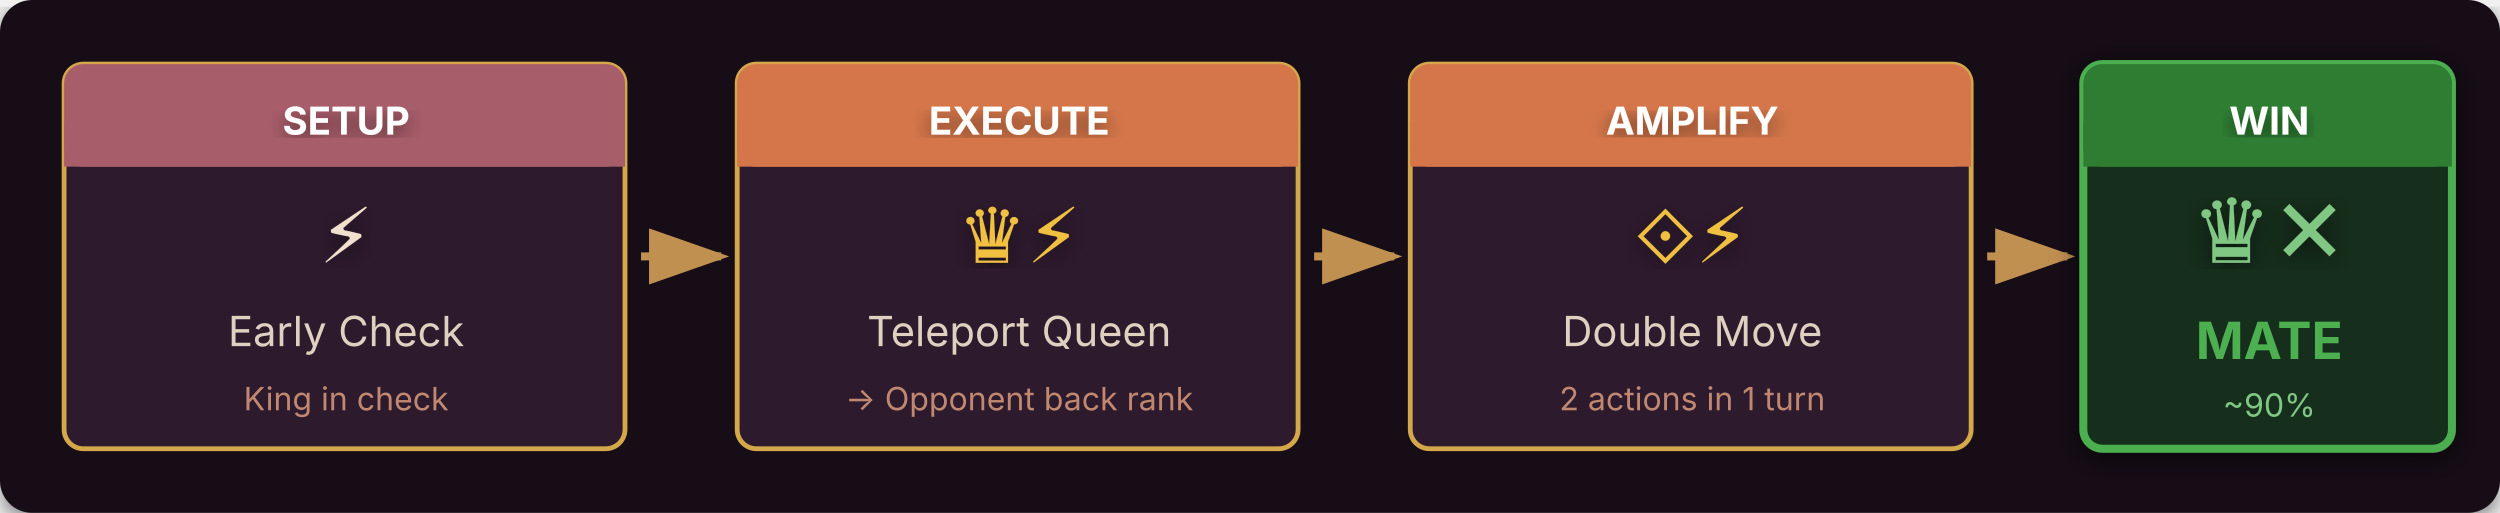
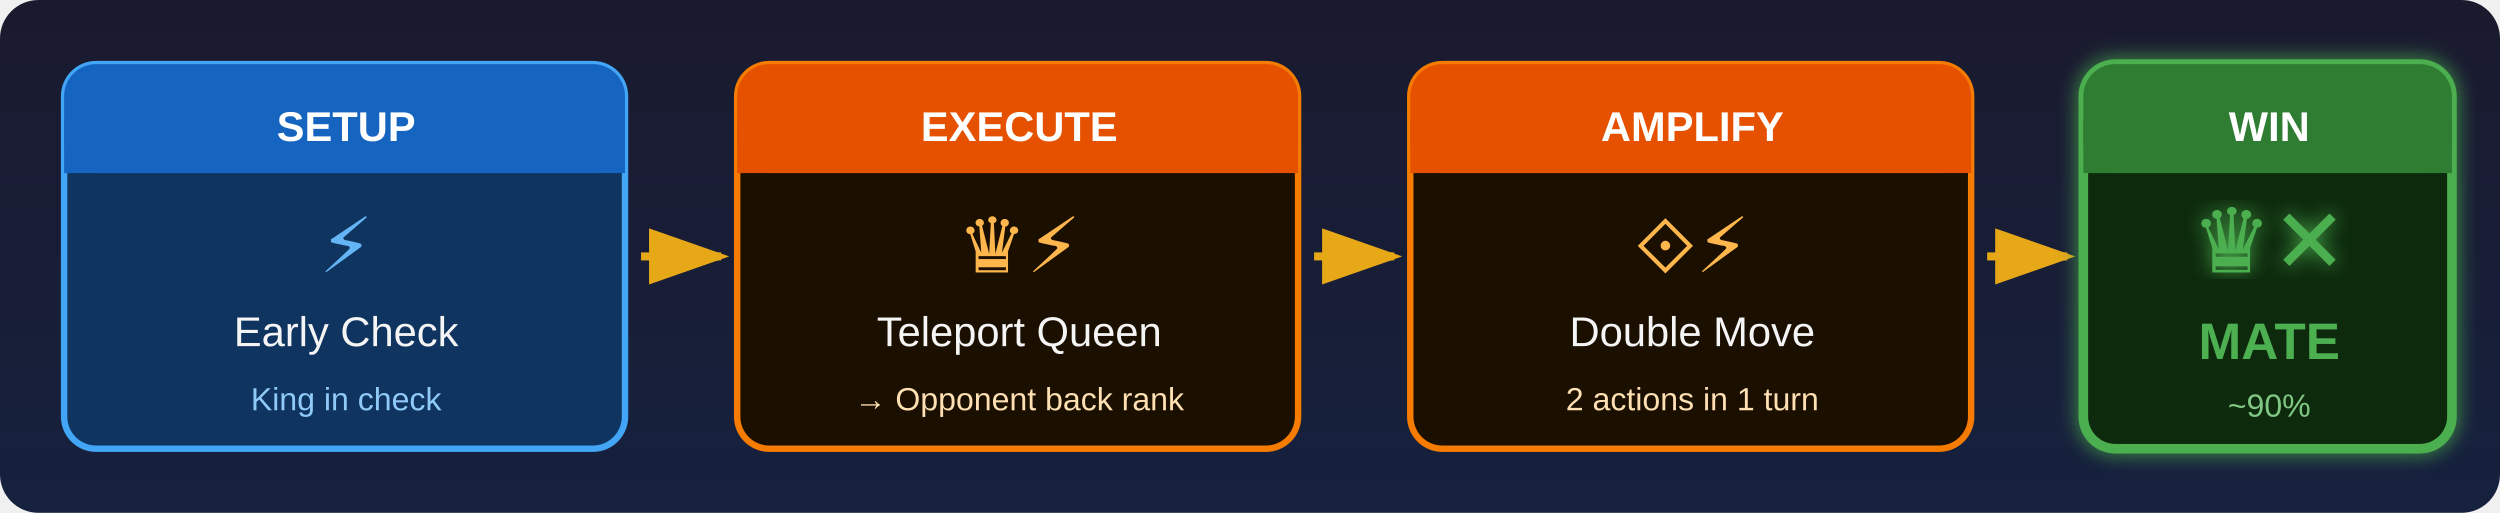
- <svg xmlns="http://www.w3.org/2000/svg" viewBox="0 0 780 160" font-family="'Segoe UI','Inter',sans-serif">
+ <svg xmlns="http://www.w3.org/2000/svg" viewBox="0 0 780 160" font-family="'Segoe UI',Arial,sans-serif">
  <defs>
-     <filter id="s">
-       <feDropShadow dx="0" dy="2" stdDeviation="3" flood-color="#000" flood-opacity="0.5" />
+     <linearGradient id="bg" x1="0" y1="0" x2="0" y2="1">
+       <stop offset="0%" stop-color="#1a1a2e" />
+       <stop offset="100%" stop-color="#16213e" />
+     </linearGradient>
+     <marker id="arr" markerWidth="10" markerHeight="7" refX="9" refY="3.5" orient="auto">
+       <polygon points="0 0, 10 3.5, 0 7" fill="#e6a817" />
+     </marker>
+     <filter id="glow">
+       <feGaussianBlur stdDeviation="3" result="blur" />
+       <feMerge>
+         <feMergeNode in="blur" />
+         <feMergeNode in="SourceGraphic" />
+       </feMerge>
    </filter>
-     <filter id="g">
-       <feDropShadow dx="0" dy="2" stdDeviation="4" flood-color="#000" flood-opacity="0.6" />
-     </filter>
-     <marker id="arr" markerWidth="10" markerHeight="7" refX="9" refY="3.5" orient="auto">
-       <polygon points="0 0, 10 3.5, 0 7" fill="#C09050" />
-     </marker>
  </defs>
-   <rect width="780" height="160" rx="10" fill="#120812" filter="url(#g)" />
+   <rect width="780" height="160" rx="12" fill="url(#bg)" />
  <g transform="translate(20,20)">
-     <rect width="175" height="120" rx="6" fill="#2D1A2D" stroke="#D4A84A" stroke-width="1.5" />
-     <rect width="175" height="32" rx="6" fill="#A85D6A" />
-     <rect x="0" y="18" width="175" height="14" fill="#A85D6A" />
-     <text x="88" y="22" text-anchor="middle" fill="#FFF" font-size="12" font-weight="bold" filter="url(#s)">SETUP</text>
-     <text x="88" y="62" text-anchor="middle" fill="#F0E0CC" font-size="24" filter="url(#s)">⚡</text>
-     <text x="88" y="88" text-anchor="middle" fill="#E0D0C0" font-size="13">Early Check</text>
-     <text x="88" y="108" text-anchor="middle" fill="#C08870" font-size="10">King in check</text>
+     <rect width="175" height="120" rx="10" fill="#0f3460" stroke="#42a5f5" stroke-width="2" />
+     <rect width="175" height="34" rx="10" fill="#1565c0" />
+     <rect x="0" y="18" width="175" height="16" fill="#1565c0" />
+     <text x="88" y="24" text-anchor="middle" fill="#fff" font-size="13" font-weight="bold">SETUP</text>
+     <text x="88" y="65" text-anchor="middle" fill="#64b5f6" font-size="24">⚡</text>
+     <text x="88" y="88" text-anchor="middle" fill="#f5f5f5" font-size="13">Early Check</text>
+     <text x="88" y="108" text-anchor="middle" fill="#90caf9" font-size="10">King in check</text>
  </g>
-   <line x1="200" y1="80" x2="225" y2="80" stroke="#C09050" stroke-width="2.5" marker-end="url(#arr)" />
+   <line x1="200" y1="80" x2="225" y2="80" stroke="#e6a817" stroke-width="2.5" marker-end="url(#arr)" />
  <g transform="translate(230,20)">
-     <rect width="175" height="120" rx="6" fill="#2D1A2D" stroke="#D4A84A" stroke-width="1.5" />
-     <rect width="175" height="32" rx="6" fill="#D4764A" />
-     <rect x="0" y="18" width="175" height="14" fill="#D4764A" />
-     <text x="88" y="22" text-anchor="middle" fill="#FFF" font-size="12" font-weight="bold" filter="url(#s)">EXECUTE</text>
-     <text x="88" y="62" text-anchor="middle" fill="#F0C040" font-size="24" filter="url(#s)">♛⚡</text>
-     <text x="88" y="88" text-anchor="middle" fill="#E0D0C0" font-size="13">Teleport Queen</text>
-     <text x="88" y="108" text-anchor="middle" fill="#C08870" font-size="10">→ Opponent back rank</text>
+     <rect width="175" height="120" rx="10" fill="#1b0f00" stroke="#f57c00" stroke-width="2" />
+     <rect width="175" height="34" rx="10" fill="#e65100" />
+     <rect x="0" y="18" width="175" height="16" fill="#e65100" />
+     <text x="88" y="24" text-anchor="middle" fill="#fff" font-size="13" font-weight="bold">EXECUTE</text>
+     <text x="88" y="65" text-anchor="middle" fill="#ffb74d" font-size="24">♛⚡</text>
+     <text x="88" y="88" text-anchor="middle" fill="#f5f5f5" font-size="13">Teleport Queen</text>
+     <text x="88" y="108" text-anchor="middle" fill="#ffe0b2" font-size="10">→ Opponent back rank</text>
  </g>
-   <line x1="410" y1="80" x2="435" y2="80" stroke="#C09050" stroke-width="2.5" marker-end="url(#arr)" />
+   <line x1="410" y1="80" x2="435" y2="80" stroke="#e6a817" stroke-width="2.5" marker-end="url(#arr)" />
  <g transform="translate(440,20)">
-     <rect width="175" height="120" rx="6" fill="#2D1A2D" stroke="#D4A84A" stroke-width="1.5" />
-     <rect width="175" height="32" rx="6" fill="#D4764A" />
-     <rect x="0" y="18" width="175" height="14" fill="#D4764A" />
-     <text x="88" y="22" text-anchor="middle" fill="#FFF" font-size="12" font-weight="bold" filter="url(#s)">AMPLIFY</text>
-     <text x="88" y="62" text-anchor="middle" fill="#F0C040" font-size="24" filter="url(#s)">⟐⚡</text>
-     <text x="88" y="88" text-anchor="middle" fill="#E0D0C0" font-size="13">Double Move</text>
-     <text x="88" y="108" text-anchor="middle" fill="#C08870" font-size="10">2 actions in 1 turn</text>
+     <rect width="175" height="120" rx="10" fill="#1b0f00" stroke="#f57c00" stroke-width="2" />
+     <rect width="175" height="34" rx="10" fill="#e65100" />
+     <rect x="0" y="18" width="175" height="16" fill="#e65100" />
+     <text x="88" y="24" text-anchor="middle" fill="#fff" font-size="13" font-weight="bold">AMPLIFY</text>
+     <text x="88" y="65" text-anchor="middle" fill="#ffb74d" font-size="24">⟐⚡</text>
+     <text x="88" y="88" text-anchor="middle" fill="#f5f5f5" font-size="13">Double Move</text>
+     <text x="88" y="108" text-anchor="middle" fill="#ffe0b2" font-size="10">2 actions in 1 turn</text>
  </g>
-   <line x1="620" y1="80" x2="645" y2="80" stroke="#C09050" stroke-width="2.5" marker-end="url(#arr)" />
+   <line x1="620" y1="80" x2="645" y2="80" stroke="#e6a817" stroke-width="2.5" marker-end="url(#arr)" />
  <g transform="translate(650,20)">
-     <rect width="115" height="120" rx="6" fill="#142E1A" stroke="#4CAF50" stroke-width="2.5" filter="url(#g)" />
-     <rect width="115" height="32" rx="6" fill="#2E7D32" />
-     <rect x="0" y="18" width="115" height="14" fill="#2E7D32" />
-     <text x="58" y="22" text-anchor="middle" fill="#FFF" font-size="12" font-weight="bold" filter="url(#s)">WIN</text>
-     <text x="58" y="62" text-anchor="middle" fill="#81C784" font-size="28" filter="url(#g)">♛✕</text>
-     <text x="58" y="92" text-anchor="middle" fill="#4CAF50" font-size="16" font-weight="bold">MATE</text>
-     <text x="58" y="110" text-anchor="middle" fill="#81C784" font-size="10">~90%</text>
+     <rect width="115" height="120" rx="10" fill="#0d2a0d" stroke="#4caf50" stroke-width="3" filter="url(#glow)" />
+     <rect width="115" height="34" rx="10" fill="#2e7d32" />
+     <rect x="0" y="18" width="115" height="16" fill="#2e7d32" />
+     <text x="58" y="24" text-anchor="middle" fill="#fff" font-size="13" font-weight="bold">WIN</text>
+     <text x="58" y="65" text-anchor="middle" fill="#4caf50" font-size="28" filter="url(#glow)">♛✕</text>
+     <text x="58" y="92" text-anchor="middle" fill="#4caf50" font-size="16" font-weight="bold">MATE</text>
+     <text x="58" y="110" text-anchor="middle" fill="#81c784" font-size="10">~90%</text>
  </g>
</svg>
